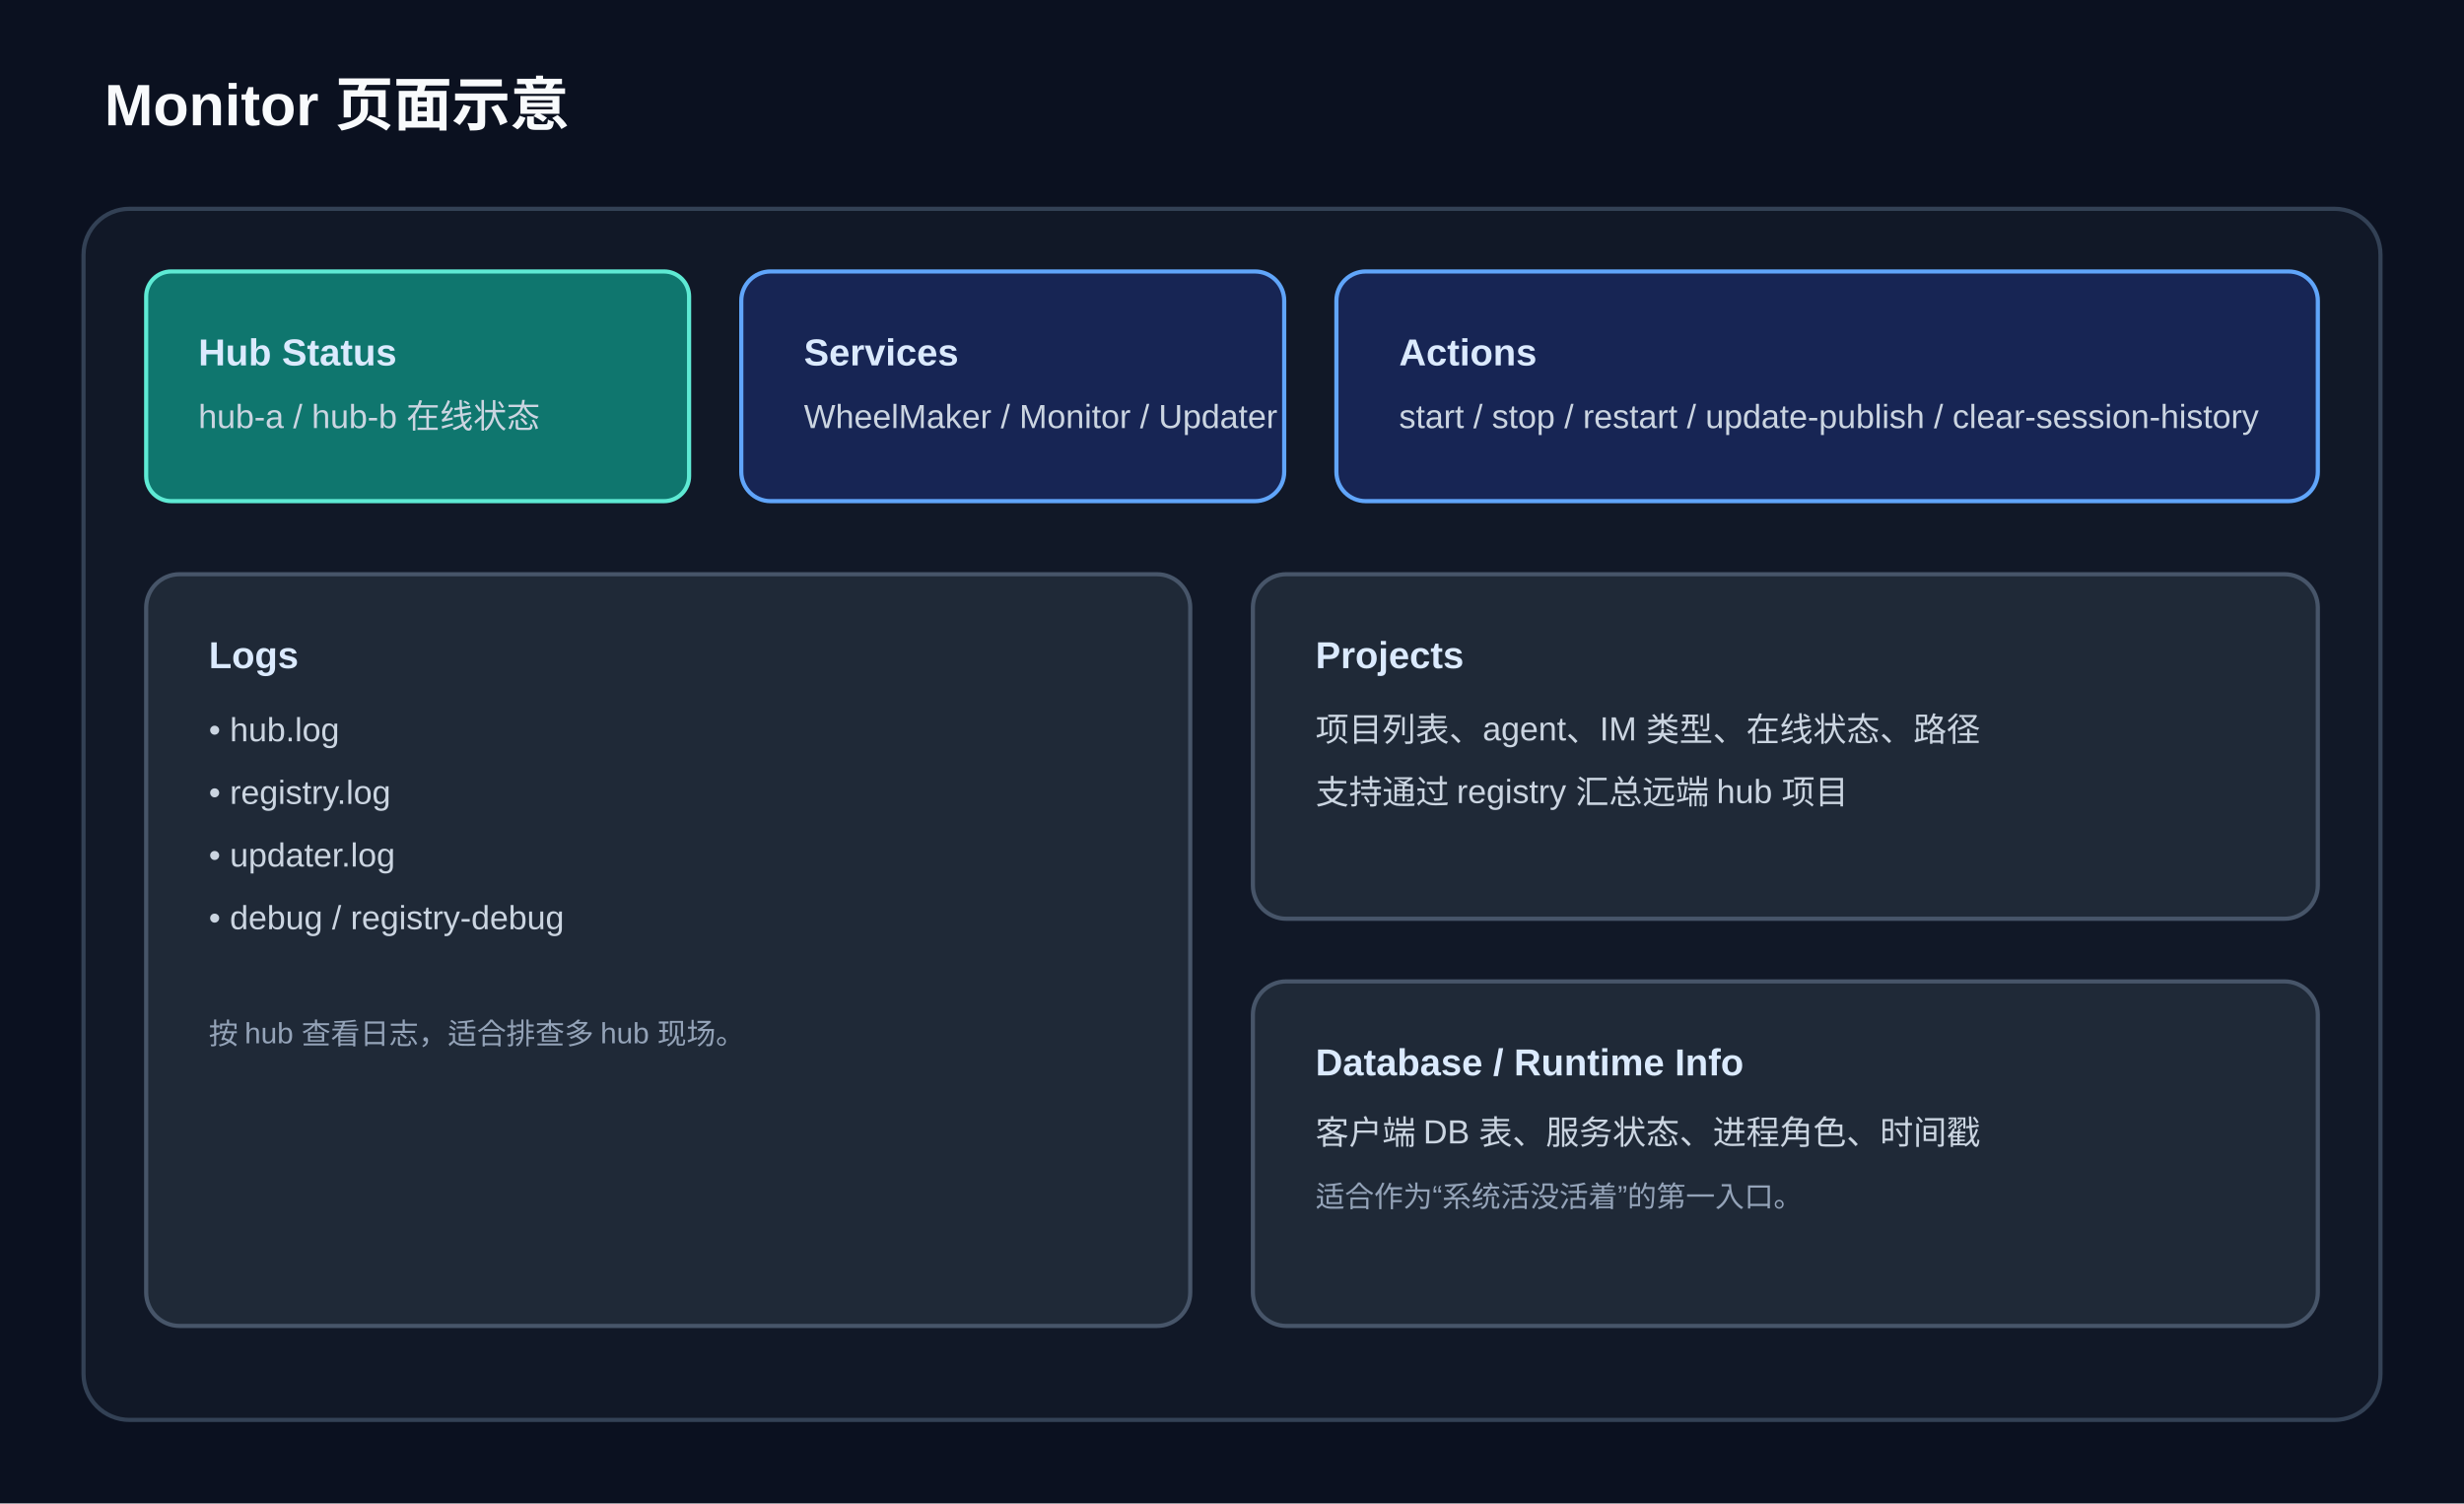
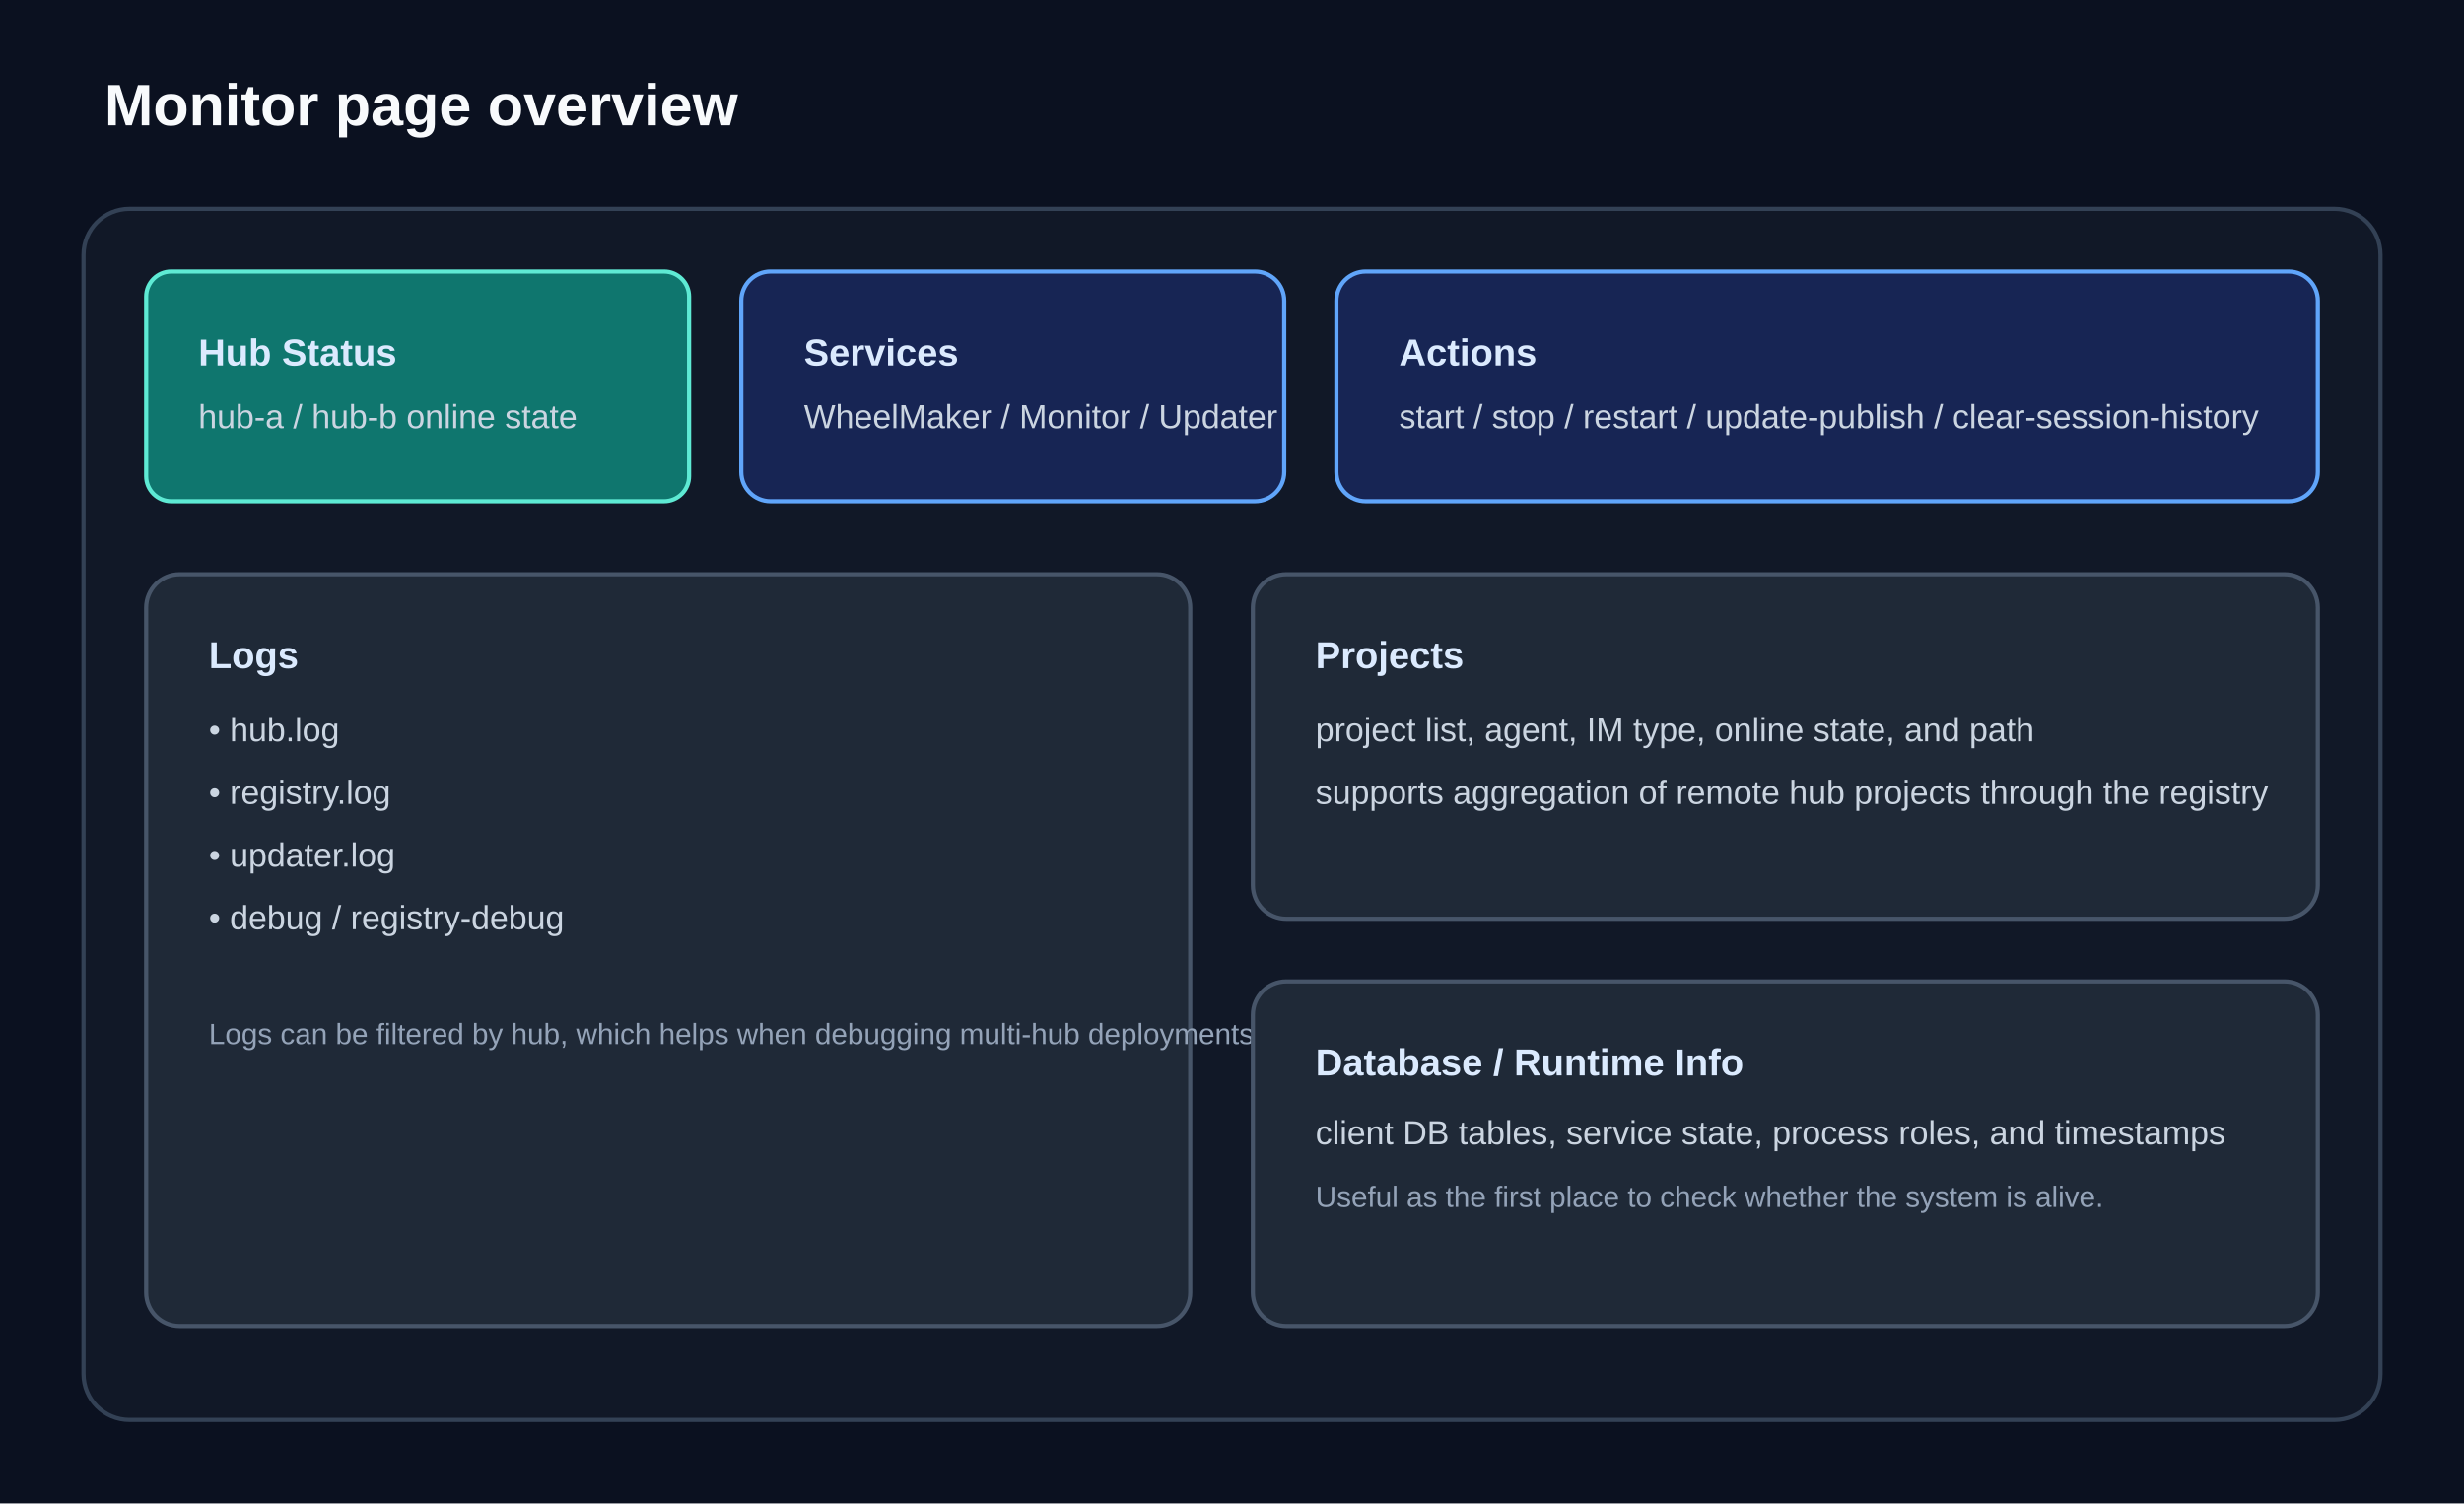
<svg xmlns="http://www.w3.org/2000/svg" width="1180" height="720" viewBox="0 0 1180 720" role="img" aria-labelledby="title desc">
  <defs>
    <style>
      .bg { fill: #0b1120; }
      .shell { fill: #111827; stroke: #334155; stroke-width: 2; rx: 22; }
      .panel { fill: #1f2937; stroke: #475569; stroke-width: 2; rx: 16; }
      .accent { fill: #172554; stroke: #60a5fa; stroke-width: 2; rx: 14; }
      .ok { fill: #0f766e; stroke: #5eead4; stroke-width: 2; rx: 12; }
      .title { font: 600 28px 'Segoe UI', Arial, sans-serif; fill: #f8fafc; }
      .sub { font: 600 18px 'Segoe UI', Arial, sans-serif; fill: #dbeafe; }
      .text { font: 500 16px 'Segoe UI', Arial, sans-serif; fill: #cbd5e1; }
      .note { font: 500 14px 'Segoe UI', Arial, sans-serif; fill: #94a3b8; }
    </style>
  </defs>
  <rect width="1180" height="720" class="bg" />
-   <text x="50" y="60" class="title">Monitor 页面示意</text>
+   <text x="50" y="60" class="title">Monitor page overview</text>
  <rect x="40" y="100" width="1100" height="580" class="shell" />
  <rect x="70" y="130" width="260" height="110" class="ok" />
  <text x="95" y="175" class="sub">Hub Status</text>
-   <text x="95" y="205" class="text">hub-a / hub-b 在线状态</text>
+   <text x="95" y="205" class="text">hub-a / hub-b online state</text>
  <rect x="355" y="130" width="260" height="110" class="accent" />
  <text x="385" y="175" class="sub">Services</text>
  <text x="385" y="205" class="text">WheelMaker / Monitor / Updater</text>
  <rect x="640" y="130" width="470" height="110" class="accent" />
  <text x="670" y="175" class="sub">Actions</text>
  <text x="670" y="205" class="text">start / stop / restart / update-publish / clear-session-history</text>
  <rect x="70" y="275" width="500" height="360" class="panel" />
  <text x="100" y="320" class="sub">Logs</text>
  <text x="100" y="355" class="text">• hub.log</text>
  <text x="100" y="385" class="text">• registry.log</text>
  <text x="100" y="415" class="text">• updater.log</text>
  <text x="100" y="445" class="text">• debug / registry-debug</text>
-   <text x="100" y="500" class="note">按 hub 查看日志，适合排查多 hub 现场。</text>
+   <text x="100" y="500" class="note">Logs can be filtered by hub, which helps when debugging multi-hub deployments.</text>
  <rect x="600" y="275" width="510" height="165" class="panel" />
  <text x="630" y="320" class="sub">Projects</text>
-   <text x="630" y="355" class="text">项目列表、agent、IM 类型、在线状态、路径</text>
-   <text x="630" y="385" class="text">支持通过 registry 汇总远端 hub 项目</text>
+   <text x="630" y="355" class="text">project list, agent, IM type, online state, and path</text>
+   <text x="630" y="385" class="text">supports aggregation of remote hub projects through the registry</text>
  <rect x="600" y="470" width="510" height="165" class="panel" />
  <text x="630" y="515" class="sub">Database / Runtime Info</text>
-   <text x="630" y="548" class="text">客户端 DB 表、服务状态、进程角色、时间戳</text>
-   <text x="630" y="578" class="note">适合作为“系统活没活着”的第一入口。</text>
+   <text x="630" y="548" class="text">client DB tables, service state, process roles, and timestamps</text>
+   <text x="630" y="578" class="note">Useful as the first place to check whether the system is alive.</text>
</svg>
